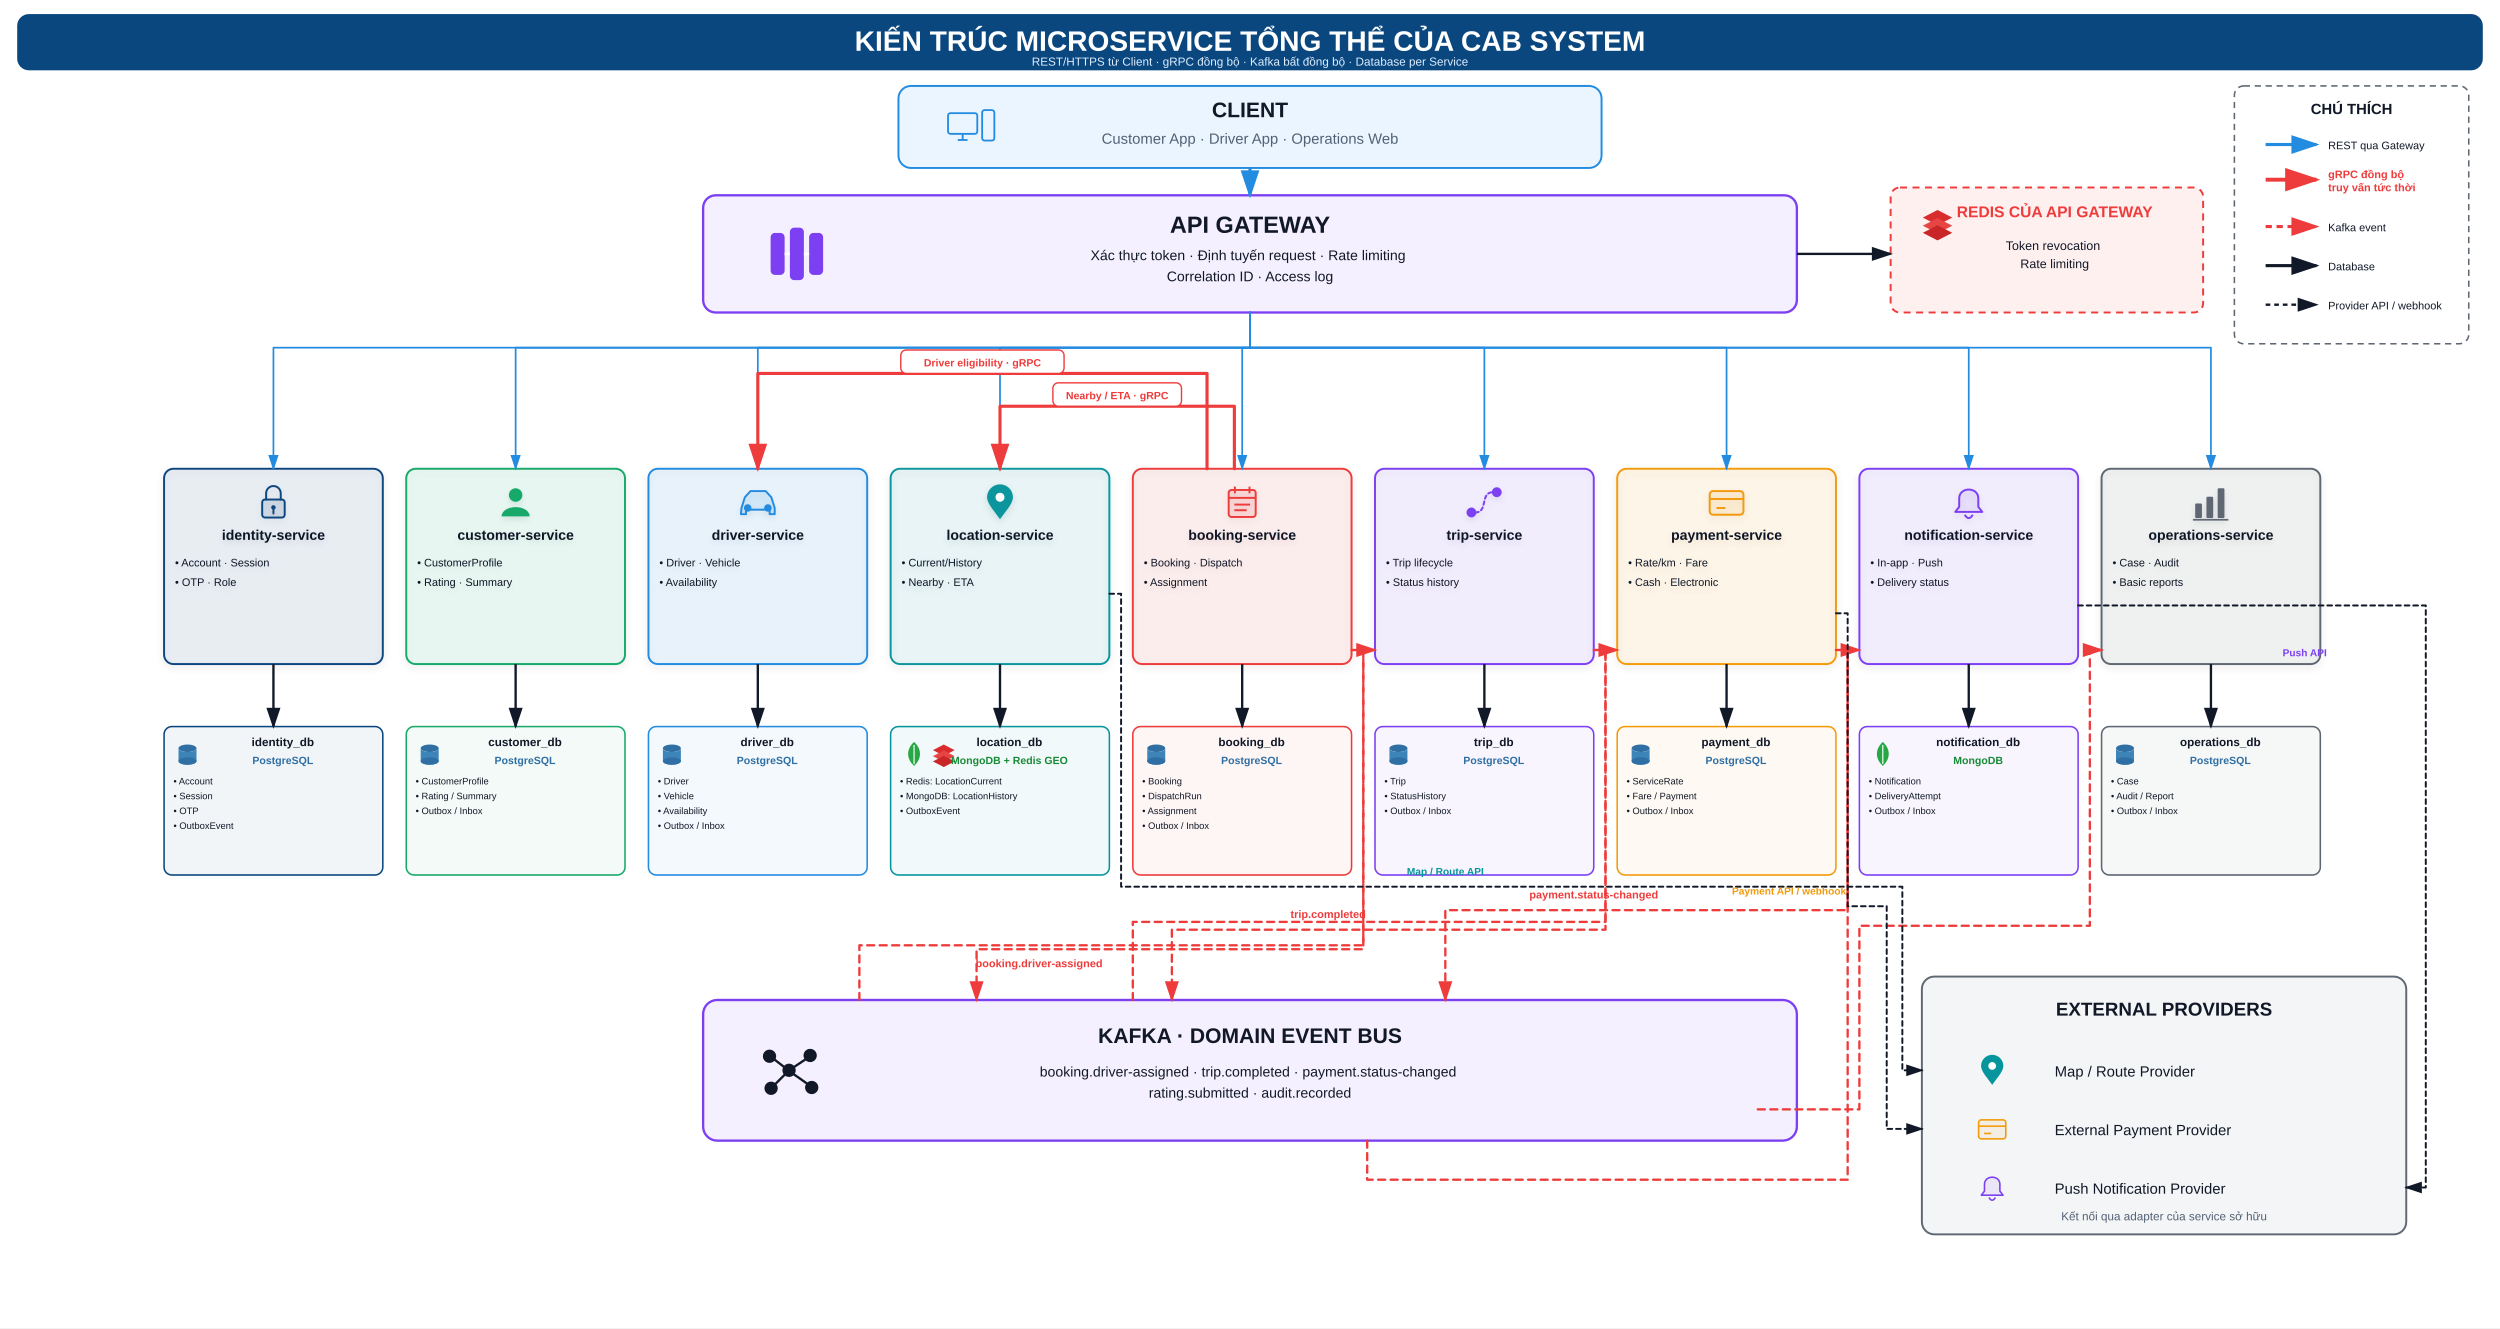
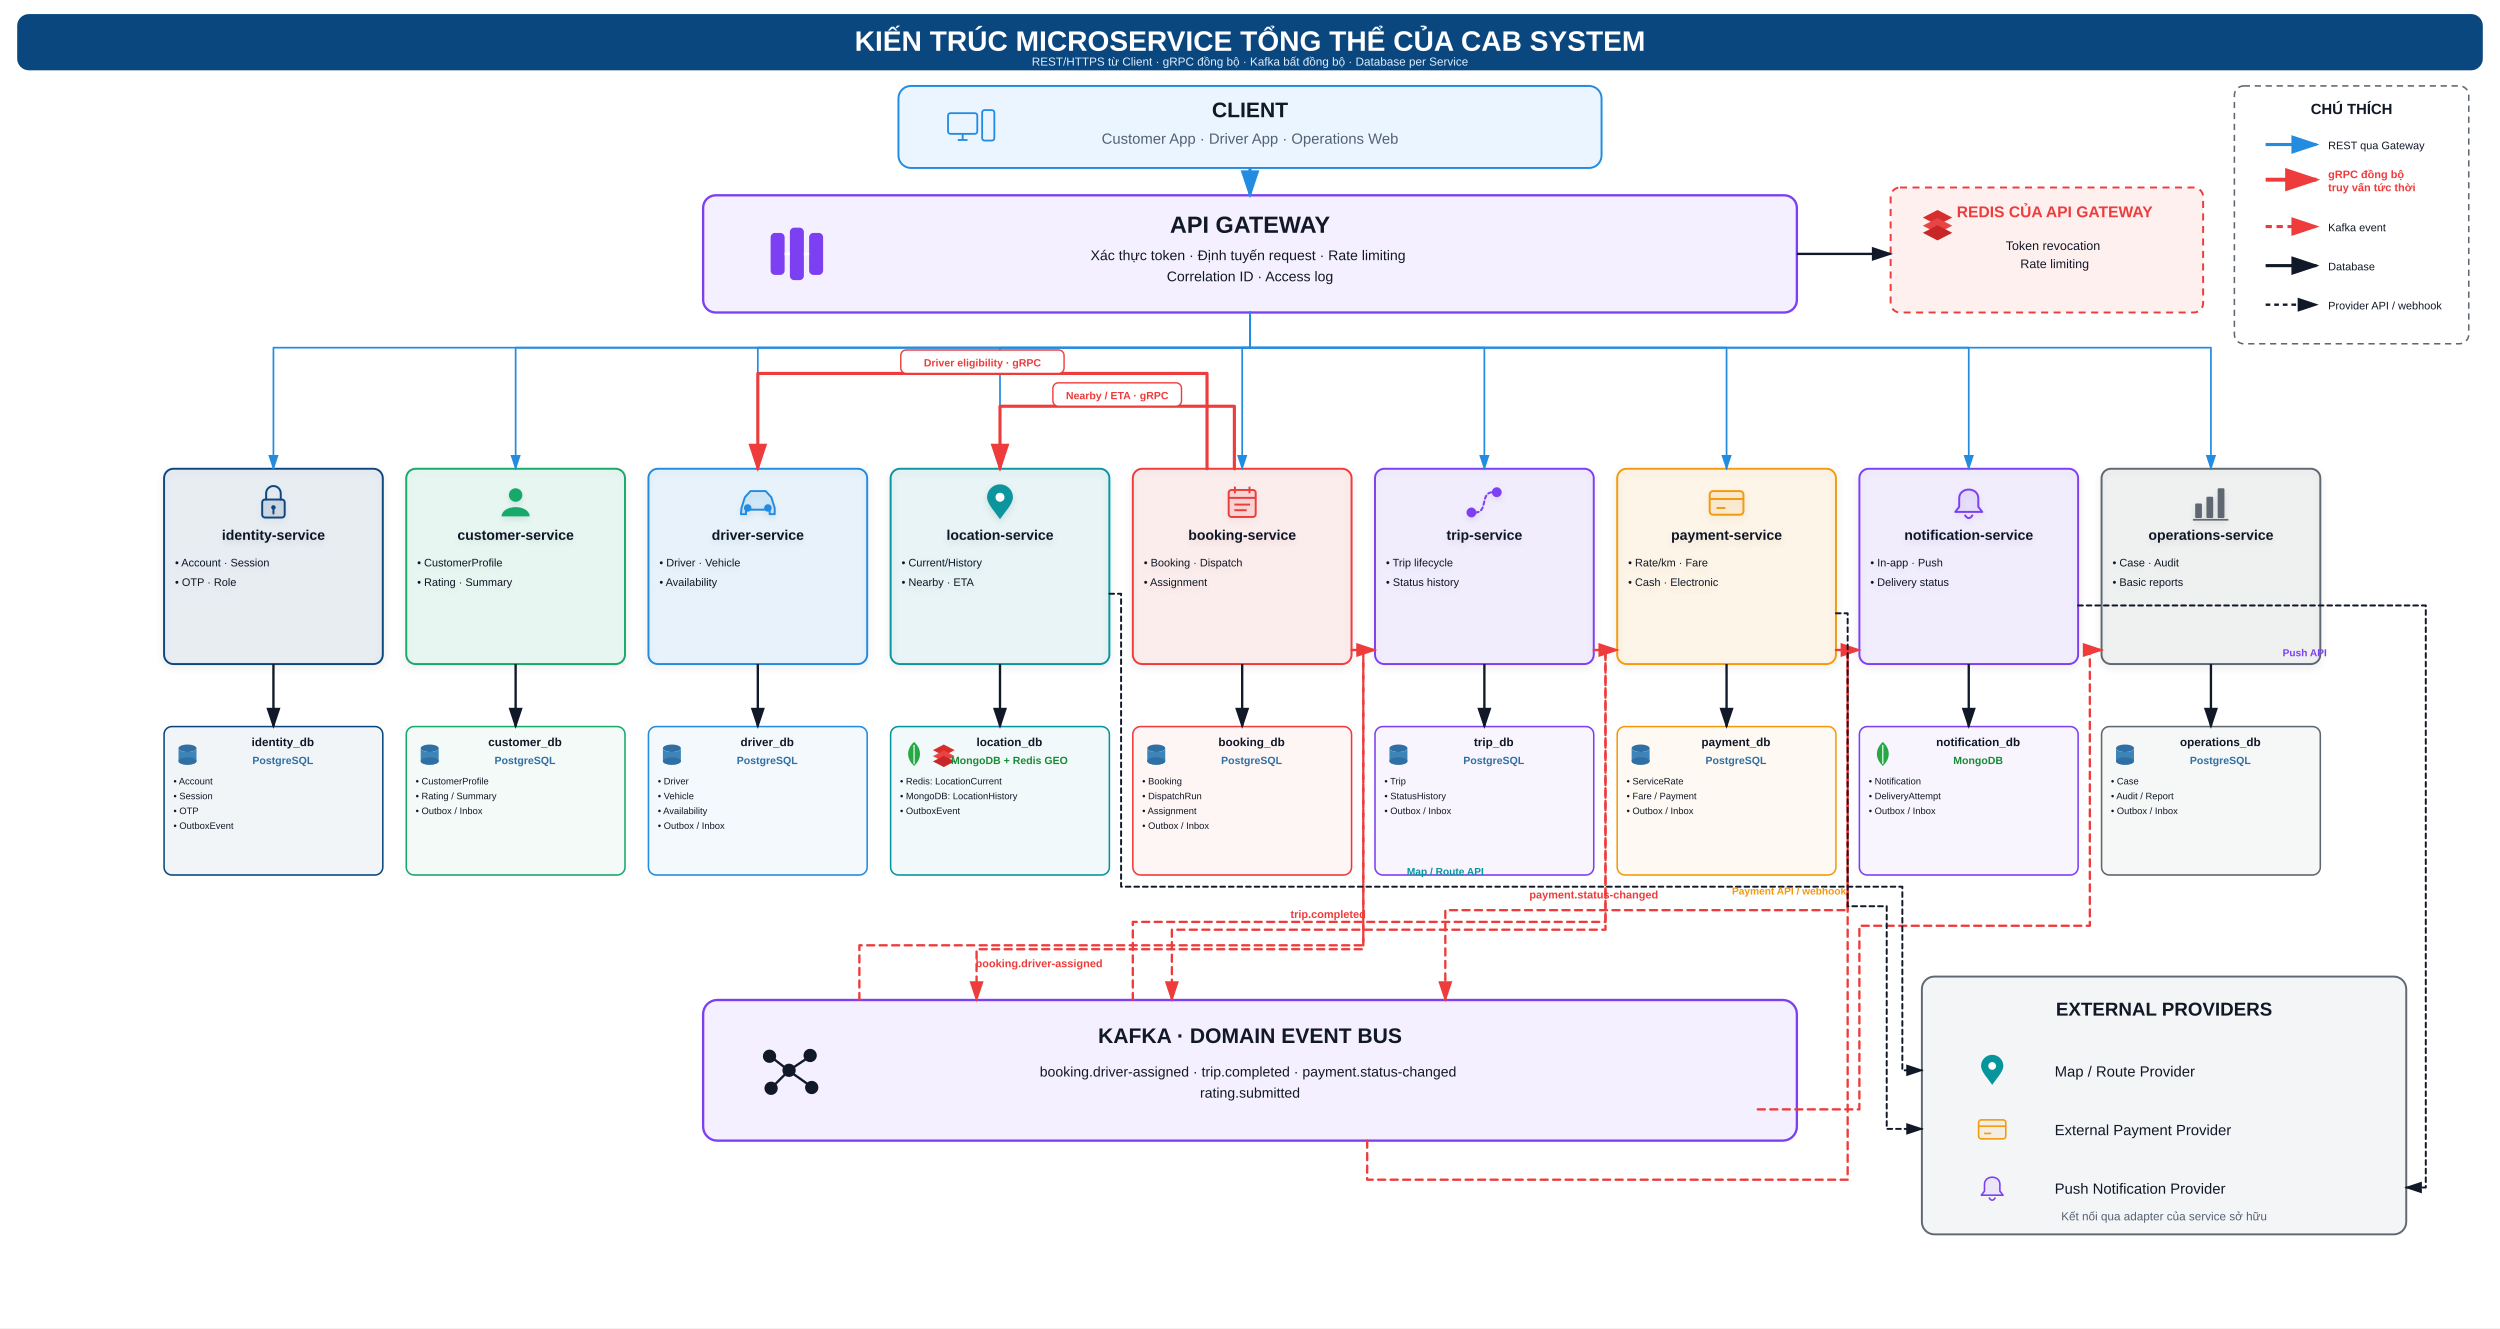
<svg xmlns="http://www.w3.org/2000/svg" width="3200" height="1700" viewBox="0 0 3200 1700">
  <defs>
    <filter id="shadow" x="-20%" y="-20%" width="140%" height="140%">
      <feDropShadow dx="0" dy="4" stdDeviation="5" flood-color="#0F172A" flood-opacity="0.14" />
    </filter>
    <marker id="arrowBlue" markerWidth="10" markerHeight="10" refX="8" refY="3" orient="auto">
      <path d="M0,0 L0,6 L9,3 z" fill="#238BE0" />
    </marker>
    <marker id="arrowRed" markerWidth="10" markerHeight="10" refX="8" refY="3" orient="auto">
      <path d="M0,0 L0,6 L9,3 z" fill="#EE3B3B" />
    </marker>
    <marker id="arrowBlack" markerWidth="10" markerHeight="10" refX="8" refY="3" orient="auto">
      <path d="M0,0 L0,6 L9,3 z" fill="#111827" />
    </marker>
  </defs>
  <rect width="100%" height="100%" fill="#fff" />
  <rect x="22" y="18" width="3156" height="72" rx="15" fill="#0B477F" stroke="#0B477F" stroke-width="0" />
  <text x="1600" y="65" font-family="Arial, Segoe UI, sans-serif" font-size="36" font-weight="700" text-anchor="middle" fill="#FFFFFF">KIẾN TRÚC MICROSERVICE TỔNG THỂ CỦA CAB SYSTEM</text>
  <text x="1600" y="84" font-family="Arial, Segoe UI, sans-serif" font-size="15" font-weight="400" text-anchor="middle" fill="#DCEEFF">REST/HTTPS từ Client · gRPC đồng bộ · Kafka bất đồng bộ · Database per Service</text>
  <rect x="1150" y="110" width="900" height="105" rx="16" fill="#EAF5FF" stroke="#238BE0" stroke-width="2.5" />
  <g transform="translate(1240,162) scale(0.78)" fill="none" stroke="#238BE0" stroke-width="3">
    <rect x="-34" y="-22" width="48" height="34" rx="4" />
    <path d="M-18,22 H-2 M-10,12 V22" />
    <rect x="22" y="-27" width="20" height="50" rx="4" />
  </g>
  <text x="1600" y="150" font-family="Arial, Segoe UI, sans-serif" font-size="27" font-weight="700" text-anchor="middle" fill="#111827">CLIENT</text>
  <text x="1600" y="184" font-family="Arial, Segoe UI, sans-serif" font-size="19" font-weight="400" text-anchor="middle" fill="#526174">Customer App   ·   Driver App   ·   Operations Web</text>
  <rect x="900" y="250" width="1400" height="150" rx="16" fill="#F5F0FF" stroke="#7C3FF2" stroke-width="3" />
  <g transform="translate(1020,325) scale(1.12)" fill="#7C3FF2">
    <rect x="-30" y="-24" width="16" height="48" rx="5" />
    <rect x="-8" y="-30" width="16" height="60" rx="5" />
    <rect x="14" y="-24" width="16" height="48" rx="5" />
    <path d="M-14,0 H-8 M8,0 H14" stroke="#fff" stroke-width="3" />
  </g>
  <text x="1600" y="298" font-family="Arial, Segoe UI, sans-serif" font-size="30" font-weight="700" text-anchor="middle" fill="#111827">API GATEWAY</text>
  <text x="1600" y="333" font-family="Arial, Segoe UI, sans-serif" font-size="18" font-weight="400" text-anchor="middle" fill="#111827">
    <tspan x="1600" dy="0">Xác thực token · Định tuyến request · Rate limiting</tspan>
    <tspan x="1600" dy="27">Correlation ID · Access log</tspan>
  </text>
  <line x1="1600" y1="215" x2="1600" y2="250" stroke="#238BE0" stroke-width="4" marker-end="url(#arrowBlue)" />
  <rect x="2420" y="240" width="400" height="160" rx="12" fill="#FFF0F0" stroke="#EE3B3B" stroke-width="2.5" stroke-dasharray="9 7" />
  <g transform="translate(2480,285) scale(0.65)">
    <path d="M0,-25 L29,-10 L0,5 L-29,-10Z" fill="#D92C2C" />
    <path d="M0,-9 L29,6 L0,21 L-29,6Z" fill="#E74444" />
    <path d="M0,5 L29,20 L0,35 L-29,20Z" fill="#C92727" />
  </g>
  <text x="2630" y="278" font-family="Arial, Segoe UI, sans-serif" font-size="20" font-weight="700" text-anchor="middle" fill="#EE3B3B">REDIS CỦA API GATEWAY</text>
  <text x="2630" y="320" font-family="Arial, Segoe UI, sans-serif" font-size="16" font-weight="400" text-anchor="middle" fill="#111827">
    <tspan x="2630" dy="0">Token revocation</tspan>
    <tspan x="2630" dy="23.2">Rate limiting</tspan>
  </text>
  <line x1="2300" y1="325" x2="2420" y2="325" stroke="#111827" stroke-width="3" marker-end="url(#arrowBlack)" />
  <rect x="2860" y="110" width="300" height="330" rx="12" fill="#FFFFFF" stroke="#5E6772" stroke-width="2" stroke-dasharray="8 6" />
  <text x="3010" y="146" font-family="Arial, Segoe UI, sans-serif" font-size="19" font-weight="700" text-anchor="middle" fill="#111827">CHÚ THÍCH</text>
  <line x1="2900" y1="185" x2="2965" y2="185" stroke="#238BE0" stroke-width="4" marker-end="url(#arrowBlue)" />
  <text x="2980" y="191" font-family="Arial, Segoe UI, sans-serif" font-size="14" font-weight="400" text-anchor="start" fill="#111827">REST qua Gateway</text>
  <line x1="2900" y1="230" x2="2965" y2="230" stroke="#EE3B3B" stroke-width="5" marker-end="url(#arrowRed)" />
  <text x="2980" y="228" font-family="Arial, Segoe UI, sans-serif" font-size="14" font-weight="700" text-anchor="start" fill="#EE3B3B">
    <tspan x="2980" dy="0">gRPC đồng bộ</tspan>
    <tspan x="2980" dy="16.8">truy vấn tức thời</tspan>
  </text>
  <line x1="2900" y1="290" x2="2965" y2="290" stroke="#EE3B3B" stroke-width="4" stroke-dasharray="8 6" marker-end="url(#arrowRed)" />
  <text x="2980" y="296" font-family="Arial, Segoe UI, sans-serif" font-size="14" font-weight="400" text-anchor="start" fill="#111827">Kafka event</text>
  <line x1="2900" y1="340" x2="2965" y2="340" stroke="#111827" stroke-width="4" marker-end="url(#arrowBlack)" />
  <text x="2980" y="346" font-family="Arial, Segoe UI, sans-serif" font-size="14" font-weight="400" text-anchor="start" fill="#111827">Database</text>
  <line x1="2900" y1="390" x2="2965" y2="390" stroke="#111827" stroke-width="3" stroke-dasharray="6 5" marker-end="url(#arrowBlack)" />
  <text x="2980" y="396" font-family="Arial, Segoe UI, sans-serif" font-size="14" font-weight="400" text-anchor="start" fill="#111827">Provider API / webhook</text>
  <g filter="url(#shadow)">
    <rect x="210" y="600" width="280" height="250" rx="12" fill="#0B477F14" stroke="#0B477F" stroke-width="2.5" />
    <g transform="translate(350,643) scale(0.72)" fill="none" stroke="#0B477F" stroke-width="3.5" stroke-linecap="round">
      <rect x="-20" y="-5" width="40" height="32" rx="5" fill="#0B477F18" />
      <path d="M-13,-5 V-16 A13,13 0 0 1 13,-16 V-5" />
      <circle cx="0" cy="9" r="4" fill="#0B477F" stroke="none" />
      <path d="M0,13 V20" />
    </g>
    <text x="350" y="691" font-family="Arial, Segoe UI, sans-serif" font-size="18" font-weight="700" text-anchor="middle" fill="#111827">identity-service</text>
    <text x="224" y="725" font-family="Arial, Segoe UI, sans-serif" font-size="14" font-weight="400" text-anchor="start" fill="#111827">• Account · Session</text>
    <text x="224" y="750" font-family="Arial, Segoe UI, sans-serif" font-size="14" font-weight="400" text-anchor="start" fill="#111827">• OTP · Role</text>
  </g>
  <rect x="210" y="930" width="280" height="190" rx="10" fill="#0B477F0D" stroke="#0B477F" stroke-width="2" />
  <g transform="translate(240,965) scale(0.48)">
    <ellipse cx="0" cy="-15" rx="24" ry="10" fill="#2F6FA3" />
    <path d="M-24,-15 V19 C-24,32 24,32 24,19 V-15 C24,-2 -24,-2 -24,-15Z" fill="#3D85B8" />
    <ellipse cx="0" cy="19" rx="24" ry="10" fill="#2F6FA3" />
  </g>
  <text x="362" y="955" font-family="Arial, Segoe UI, sans-serif" font-size="15" font-weight="700" text-anchor="middle" fill="#111827">identity_db</text>
  <text x="362" y="978" font-family="Arial, Segoe UI, sans-serif" font-size="13.5" font-weight="700" text-anchor="middle" fill="#2F6FA3">PostgreSQL</text>
  <text x="222" y="1004" font-family="Arial, Segoe UI, sans-serif" font-size="12" font-weight="400" text-anchor="start" fill="#111827">• Account</text>
  <text x="222" y="1023" font-family="Arial, Segoe UI, sans-serif" font-size="12" font-weight="400" text-anchor="start" fill="#111827">• Session</text>
  <text x="222" y="1042" font-family="Arial, Segoe UI, sans-serif" font-size="12" font-weight="400" text-anchor="start" fill="#111827">• OTP</text>
  <text x="222" y="1061" font-family="Arial, Segoe UI, sans-serif" font-size="12" font-weight="400" text-anchor="start" fill="#111827">• OutboxEvent</text>
  <line x1="350" y1="850" x2="350" y2="930" stroke="#111827" stroke-width="3" marker-end="url(#arrowBlack)" />
  <path d="M1600,400 V445 H350 V600" fill="none" stroke="#238BE0" stroke-width="2.2" stroke-linejoin="round" stroke-linecap="round" marker-end="url(#arrowBlue)" />
  <g filter="url(#shadow)">
    <rect x="520" y="600" width="280" height="250" rx="12" fill="#18A96B14" stroke="#18A96B" stroke-width="2.5" />
    <g transform="translate(660,643) scale(0.72)" fill="#18A96B">
      <circle cx="0" cy="-13" r="12" />
      <path d="M-25,25 C-24,3 24,3 25,25 Z" />
    </g>
    <text x="660" y="691" font-family="Arial, Segoe UI, sans-serif" font-size="18" font-weight="700" text-anchor="middle" fill="#111827">customer-service</text>
    <text x="534" y="725" font-family="Arial, Segoe UI, sans-serif" font-size="14" font-weight="400" text-anchor="start" fill="#111827">• CustomerProfile</text>
    <text x="534" y="750" font-family="Arial, Segoe UI, sans-serif" font-size="14" font-weight="400" text-anchor="start" fill="#111827">• Rating · Summary</text>
  </g>
  <rect x="520" y="930" width="280" height="190" rx="10" fill="#18A96B0D" stroke="#18A96B" stroke-width="2" />
  <g transform="translate(550,965) scale(0.48)">
    <ellipse cx="0" cy="-15" rx="24" ry="10" fill="#2F6FA3" />
    <path d="M-24,-15 V19 C-24,32 24,32 24,19 V-15 C24,-2 -24,-2 -24,-15Z" fill="#3D85B8" />
    <ellipse cx="0" cy="19" rx="24" ry="10" fill="#2F6FA3" />
  </g>
  <text x="672" y="955" font-family="Arial, Segoe UI, sans-serif" font-size="15" font-weight="700" text-anchor="middle" fill="#111827">customer_db</text>
  <text x="672" y="978" font-family="Arial, Segoe UI, sans-serif" font-size="13.5" font-weight="700" text-anchor="middle" fill="#2F6FA3">PostgreSQL</text>
  <text x="532" y="1004" font-family="Arial, Segoe UI, sans-serif" font-size="12" font-weight="400" text-anchor="start" fill="#111827">• CustomerProfile</text>
  <text x="532" y="1023" font-family="Arial, Segoe UI, sans-serif" font-size="12" font-weight="400" text-anchor="start" fill="#111827">• Rating / Summary</text>
  <text x="532" y="1042" font-family="Arial, Segoe UI, sans-serif" font-size="12" font-weight="400" text-anchor="start" fill="#111827">• Outbox / Inbox</text>
  <line x1="660" y1="850" x2="660" y2="930" stroke="#111827" stroke-width="3" marker-end="url(#arrowBlack)" />
  <path d="M1600,400 V445 H660 V600" fill="none" stroke="#238BE0" stroke-width="2.2" stroke-linejoin="round" stroke-linecap="round" marker-end="url(#arrowBlue)" />
  <g filter="url(#shadow)">
    <rect x="830" y="600" width="280" height="250" rx="12" fill="#238BE014" stroke="#238BE0" stroke-width="2.5" />
    <g transform="translate(970,643) scale(0.72)" fill="none" stroke="#238BE0" stroke-width="3.5" stroke-linejoin="round">
      <path d="M-29,10 L-23,-9 L-13,-20 H14 L24,-9 L30,10 V21 H21 V13 H-21 V21 H-30 Z" fill="#238BE018" />
      <circle cx="-18" cy="10" r="5" fill="#238BE0" />
      <circle cx="18" cy="10" r="5" fill="#238BE0" />
    </g>
    <text x="970" y="691" font-family="Arial, Segoe UI, sans-serif" font-size="18" font-weight="700" text-anchor="middle" fill="#111827">driver-service</text>
    <text x="844" y="725" font-family="Arial, Segoe UI, sans-serif" font-size="14" font-weight="400" text-anchor="start" fill="#111827">• Driver · Vehicle</text>
    <text x="844" y="750" font-family="Arial, Segoe UI, sans-serif" font-size="14" font-weight="400" text-anchor="start" fill="#111827">• Availability</text>
  </g>
  <rect x="830" y="930" width="280" height="190" rx="10" fill="#238BE00D" stroke="#238BE0" stroke-width="2" />
  <g transform="translate(860,965) scale(0.48)">
    <ellipse cx="0" cy="-15" rx="24" ry="10" fill="#2F6FA3" />
    <path d="M-24,-15 V19 C-24,32 24,32 24,19 V-15 C24,-2 -24,-2 -24,-15Z" fill="#3D85B8" />
    <ellipse cx="0" cy="19" rx="24" ry="10" fill="#2F6FA3" />
  </g>
  <text x="982" y="955" font-family="Arial, Segoe UI, sans-serif" font-size="15" font-weight="700" text-anchor="middle" fill="#111827">driver_db</text>
  <text x="982" y="978" font-family="Arial, Segoe UI, sans-serif" font-size="13.5" font-weight="700" text-anchor="middle" fill="#2F6FA3">PostgreSQL</text>
  <text x="842" y="1004" font-family="Arial, Segoe UI, sans-serif" font-size="12" font-weight="400" text-anchor="start" fill="#111827">• Driver</text>
  <text x="842" y="1023" font-family="Arial, Segoe UI, sans-serif" font-size="12" font-weight="400" text-anchor="start" fill="#111827">• Vehicle</text>
  <text x="842" y="1042" font-family="Arial, Segoe UI, sans-serif" font-size="12" font-weight="400" text-anchor="start" fill="#111827">• Availability</text>
  <text x="842" y="1061" font-family="Arial, Segoe UI, sans-serif" font-size="12" font-weight="400" text-anchor="start" fill="#111827">• Outbox / Inbox</text>
  <line x1="970" y1="850" x2="970" y2="930" stroke="#111827" stroke-width="3" marker-end="url(#arrowBlack)" />
  <path d="M1600,400 V445 H970 V600" fill="none" stroke="#238BE0" stroke-width="2.2" stroke-linejoin="round" stroke-linecap="round" marker-end="url(#arrowBlue)" />
  <g filter="url(#shadow)">
    <rect x="1140" y="600" width="280" height="250" rx="12" fill="#07959D14" stroke="#07959D" stroke-width="2.5" />
    <g transform="translate(1280,643) scale(0.72)">
      <path d="M0,30 C-8,18 -23,3 -23,-9 A23,23 0 1 1 23,-9 C23,3 8,18 0,30Z" fill="#07959D" />
      <circle cx="0" cy="-9" r="8" fill="#fff" />
    </g>
    <text x="1280" y="691" font-family="Arial, Segoe UI, sans-serif" font-size="18" font-weight="700" text-anchor="middle" fill="#111827">location-service</text>
    <text x="1154" y="725" font-family="Arial, Segoe UI, sans-serif" font-size="14" font-weight="400" text-anchor="start" fill="#111827">• Current/History</text>
    <text x="1154" y="750" font-family="Arial, Segoe UI, sans-serif" font-size="14" font-weight="400" text-anchor="start" fill="#111827">• Nearby · ETA</text>
  </g>
  <rect x="1140" y="930" width="280" height="190" rx="10" fill="#07959D0D" stroke="#07959D" stroke-width="2" />
  <g transform="translate(1170,965) scale(0.48)">
    <path d="M0,-32 C24,-10 18,16 0,32 C-18,16 -24,-10 0,-32Z" fill="#27A844" />
    <path d="M0,-24 V27" stroke="#fff" stroke-width="3" />
  </g>
  <g transform="translate(1208,965) scale(0.48)">
    <path d="M0,-25 L29,-10 L0,5 L-29,-10Z" fill="#D92C2C" />
    <path d="M0,-9 L29,6 L0,21 L-29,6Z" fill="#E74444" />
    <path d="M0,5 L29,20 L0,35 L-29,20Z" fill="#C92727" />
  </g>
  <text x="1292" y="955" font-family="Arial, Segoe UI, sans-serif" font-size="15" font-weight="700" text-anchor="middle" fill="#111827">location_db</text>
  <text x="1292" y="978" font-family="Arial, Segoe UI, sans-serif" font-size="13.5" font-weight="700" text-anchor="middle" fill="#178B35">MongoDB + Redis GEO</text>
  <text x="1152" y="1004" font-family="Arial, Segoe UI, sans-serif" font-size="12" font-weight="400" text-anchor="start" fill="#111827">• Redis: LocationCurrent</text>
  <text x="1152" y="1023" font-family="Arial, Segoe UI, sans-serif" font-size="12" font-weight="400" text-anchor="start" fill="#111827">• MongoDB: LocationHistory</text>
  <text x="1152" y="1042" font-family="Arial, Segoe UI, sans-serif" font-size="12" font-weight="400" text-anchor="start" fill="#111827">• OutboxEvent</text>
  <line x1="1280" y1="850" x2="1280" y2="930" stroke="#111827" stroke-width="3" marker-end="url(#arrowBlack)" />
  <path d="M1600,400 V445 H1280 V600" fill="none" stroke="#238BE0" stroke-width="2.2" stroke-linejoin="round" stroke-linecap="round" marker-end="url(#arrowBlue)" />
  <g filter="url(#shadow)">
    <rect x="1450" y="600" width="280" height="250" rx="12" fill="#EE3B3B14" stroke="#EE3B3B" stroke-width="2.5" />
    <g transform="translate(1590,643) scale(0.72)" fill="none" stroke="#EE3B3B" stroke-width="3.5">
      <rect x="-24" y="-22" width="48" height="48" rx="5" fill="#EE3B3B15" />
      <path d="M-24,-8 H24 M-13,-28 V-16 M13,-28 V-16 M-14,4 H14 M-14,14 H8" />
    </g>
    <text x="1590" y="691" font-family="Arial, Segoe UI, sans-serif" font-size="18" font-weight="700" text-anchor="middle" fill="#111827">booking-service</text>
    <text x="1464" y="725" font-family="Arial, Segoe UI, sans-serif" font-size="14" font-weight="400" text-anchor="start" fill="#111827">• Booking · Dispatch</text>
    <text x="1464" y="750" font-family="Arial, Segoe UI, sans-serif" font-size="14" font-weight="400" text-anchor="start" fill="#111827">• Assignment</text>
  </g>
  <rect x="1450" y="930" width="280" height="190" rx="10" fill="#EE3B3B0D" stroke="#EE3B3B" stroke-width="2" />
  <g transform="translate(1480,965) scale(0.48)">
    <ellipse cx="0" cy="-15" rx="24" ry="10" fill="#2F6FA3" />
    <path d="M-24,-15 V19 C-24,32 24,32 24,19 V-15 C24,-2 -24,-2 -24,-15Z" fill="#3D85B8" />
    <ellipse cx="0" cy="19" rx="24" ry="10" fill="#2F6FA3" />
  </g>
  <text x="1602" y="955" font-family="Arial, Segoe UI, sans-serif" font-size="15" font-weight="700" text-anchor="middle" fill="#111827">booking_db</text>
  <text x="1602" y="978" font-family="Arial, Segoe UI, sans-serif" font-size="13.5" font-weight="700" text-anchor="middle" fill="#2F6FA3">PostgreSQL</text>
  <text x="1462" y="1004" font-family="Arial, Segoe UI, sans-serif" font-size="12" font-weight="400" text-anchor="start" fill="#111827">• Booking</text>
  <text x="1462" y="1023" font-family="Arial, Segoe UI, sans-serif" font-size="12" font-weight="400" text-anchor="start" fill="#111827">• DispatchRun</text>
  <text x="1462" y="1042" font-family="Arial, Segoe UI, sans-serif" font-size="12" font-weight="400" text-anchor="start" fill="#111827">• Assignment</text>
  <text x="1462" y="1061" font-family="Arial, Segoe UI, sans-serif" font-size="12" font-weight="400" text-anchor="start" fill="#111827">• Outbox / Inbox</text>
  <line x1="1590" y1="850" x2="1590" y2="930" stroke="#111827" stroke-width="3" marker-end="url(#arrowBlack)" />
  <path d="M1600,400 V445 H1590 V600" fill="none" stroke="#238BE0" stroke-width="2.2" stroke-linejoin="round" stroke-linecap="round" marker-end="url(#arrowBlue)" />
  <g filter="url(#shadow)">
    <rect x="1760" y="600" width="280" height="250" rx="12" fill="#7C3FF214" stroke="#7C3FF2" stroke-width="2.5" />
    <g transform="translate(1900,643) scale(0.72)" fill="none" stroke="#7C3FF2" stroke-width="3.5" stroke-linecap="round">
      <circle cx="-23" cy="18" r="7" fill="#7C3FF2" />
      <circle cx="22" cy="-18" r="7" fill="#7C3FF2" />
      <path d="M-16,18 C7,18 -8,-18 15,-18" stroke-dasharray="6 5" />
    </g>
    <text x="1900" y="691" font-family="Arial, Segoe UI, sans-serif" font-size="18" font-weight="700" text-anchor="middle" fill="#111827">trip-service</text>
    <text x="1774" y="725" font-family="Arial, Segoe UI, sans-serif" font-size="14" font-weight="400" text-anchor="start" fill="#111827">• Trip lifecycle</text>
    <text x="1774" y="750" font-family="Arial, Segoe UI, sans-serif" font-size="14" font-weight="400" text-anchor="start" fill="#111827">• Status history</text>
  </g>
  <rect x="1760" y="930" width="280" height="190" rx="10" fill="#7C3FF20D" stroke="#7C3FF2" stroke-width="2" />
  <g transform="translate(1790,965) scale(0.48)">
    <ellipse cx="0" cy="-15" rx="24" ry="10" fill="#2F6FA3" />
    <path d="M-24,-15 V19 C-24,32 24,32 24,19 V-15 C24,-2 -24,-2 -24,-15Z" fill="#3D85B8" />
    <ellipse cx="0" cy="19" rx="24" ry="10" fill="#2F6FA3" />
  </g>
  <text x="1912" y="955" font-family="Arial, Segoe UI, sans-serif" font-size="15" font-weight="700" text-anchor="middle" fill="#111827">trip_db</text>
  <text x="1912" y="978" font-family="Arial, Segoe UI, sans-serif" font-size="13.5" font-weight="700" text-anchor="middle" fill="#2F6FA3">PostgreSQL</text>
  <text x="1772" y="1004" font-family="Arial, Segoe UI, sans-serif" font-size="12" font-weight="400" text-anchor="start" fill="#111827">• Trip</text>
  <text x="1772" y="1023" font-family="Arial, Segoe UI, sans-serif" font-size="12" font-weight="400" text-anchor="start" fill="#111827">• StatusHistory</text>
  <text x="1772" y="1042" font-family="Arial, Segoe UI, sans-serif" font-size="12" font-weight="400" text-anchor="start" fill="#111827">• Outbox / Inbox</text>
  <line x1="1900" y1="850" x2="1900" y2="930" stroke="#111827" stroke-width="3" marker-end="url(#arrowBlack)" />
  <path d="M1600,400 V445 H1900 V600" fill="none" stroke="#238BE0" stroke-width="2.2" stroke-linejoin="round" stroke-linecap="round" marker-end="url(#arrowBlue)" />
  <g filter="url(#shadow)">
    <rect x="2070" y="600" width="280" height="250" rx="12" fill="#F39A0B14" stroke="#F39A0B" stroke-width="2.5" />
    <g transform="translate(2210,643) scale(0.72)" fill="none" stroke="#F39A0B" stroke-width="3.5">
      <rect x="-30" y="-20" width="60" height="42" rx="6" fill="#F39A0B15" />
      <path d="M-30,-6 H30 M-18,10 H-2" />
    </g>
    <text x="2210" y="691" font-family="Arial, Segoe UI, sans-serif" font-size="18" font-weight="700" text-anchor="middle" fill="#111827">payment-service</text>
    <text x="2084" y="725" font-family="Arial, Segoe UI, sans-serif" font-size="14" font-weight="400" text-anchor="start" fill="#111827">• Rate/km · Fare</text>
    <text x="2084" y="750" font-family="Arial, Segoe UI, sans-serif" font-size="14" font-weight="400" text-anchor="start" fill="#111827">• Cash · Electronic</text>
  </g>
  <rect x="2070" y="930" width="280" height="190" rx="10" fill="#F39A0B0D" stroke="#F39A0B" stroke-width="2" />
  <g transform="translate(2100,965) scale(0.48)">
    <ellipse cx="0" cy="-15" rx="24" ry="10" fill="#2F6FA3" />
    <path d="M-24,-15 V19 C-24,32 24,32 24,19 V-15 C24,-2 -24,-2 -24,-15Z" fill="#3D85B8" />
    <ellipse cx="0" cy="19" rx="24" ry="10" fill="#2F6FA3" />
  </g>
  <text x="2222" y="955" font-family="Arial, Segoe UI, sans-serif" font-size="15" font-weight="700" text-anchor="middle" fill="#111827">payment_db</text>
  <text x="2222" y="978" font-family="Arial, Segoe UI, sans-serif" font-size="13.5" font-weight="700" text-anchor="middle" fill="#2F6FA3">PostgreSQL</text>
  <text x="2082" y="1004" font-family="Arial, Segoe UI, sans-serif" font-size="12" font-weight="400" text-anchor="start" fill="#111827">• ServiceRate</text>
  <text x="2082" y="1023" font-family="Arial, Segoe UI, sans-serif" font-size="12" font-weight="400" text-anchor="start" fill="#111827">• Fare / Payment</text>
  <text x="2082" y="1042" font-family="Arial, Segoe UI, sans-serif" font-size="12" font-weight="400" text-anchor="start" fill="#111827">• Outbox / Inbox</text>
  <line x1="2210" y1="850" x2="2210" y2="930" stroke="#111827" stroke-width="3" marker-end="url(#arrowBlack)" />
  <path d="M1600,400 V445 H2210 V600" fill="none" stroke="#238BE0" stroke-width="2.2" stroke-linejoin="round" stroke-linecap="round" marker-end="url(#arrowBlue)" />
  <g filter="url(#shadow)">
    <rect x="2380" y="600" width="280" height="250" rx="12" fill="#7C3FF214" stroke="#7C3FF2" stroke-width="2.5" />
    <g transform="translate(2520,643) scale(0.72)" fill="none" stroke="#7C3FF2" stroke-width="3.5" stroke-linejoin="round">
      <path d="M-24,17 H24 L17,8 V-7 C17,-28 -17,-28 -17,-7 V8 Z" fill="#7C3FF215" />
      <path d="M-7,22 C-3,30 3,30 7,22" />
    </g>
    <text x="2520" y="691" font-family="Arial, Segoe UI, sans-serif" font-size="18" font-weight="700" text-anchor="middle" fill="#111827">notification-service</text>
    <text x="2394" y="725" font-family="Arial, Segoe UI, sans-serif" font-size="14" font-weight="400" text-anchor="start" fill="#111827">• In-app · Push</text>
    <text x="2394" y="750" font-family="Arial, Segoe UI, sans-serif" font-size="14" font-weight="400" text-anchor="start" fill="#111827">• Delivery status</text>
  </g>
  <rect x="2380" y="930" width="280" height="190" rx="10" fill="#7C3FF20D" stroke="#7C3FF2" stroke-width="2" />
  <g transform="translate(2410,965) scale(0.48)">
    <path d="M0,-32 C24,-10 18,16 0,32 C-18,16 -24,-10 0,-32Z" fill="#27A844" />
    <path d="M0,-24 V27" stroke="#fff" stroke-width="3" />
  </g>
  <text x="2532" y="955" font-family="Arial, Segoe UI, sans-serif" font-size="15" font-weight="700" text-anchor="middle" fill="#111827">notification_db</text>
  <text x="2532" y="978" font-family="Arial, Segoe UI, sans-serif" font-size="13.5" font-weight="700" text-anchor="middle" fill="#178B35">MongoDB</text>
  <text x="2392" y="1004" font-family="Arial, Segoe UI, sans-serif" font-size="12" font-weight="400" text-anchor="start" fill="#111827">• Notification</text>
  <text x="2392" y="1023" font-family="Arial, Segoe UI, sans-serif" font-size="12" font-weight="400" text-anchor="start" fill="#111827">• DeliveryAttempt</text>
  <text x="2392" y="1042" font-family="Arial, Segoe UI, sans-serif" font-size="12" font-weight="400" text-anchor="start" fill="#111827">• Outbox / Inbox</text>
  <line x1="2520" y1="850" x2="2520" y2="930" stroke="#111827" stroke-width="3" marker-end="url(#arrowBlack)" />
  <path d="M1600,400 V445 H2520 V600" fill="none" stroke="#238BE0" stroke-width="2.2" stroke-linejoin="round" stroke-linecap="round" marker-end="url(#arrowBlue)" />
  <g filter="url(#shadow)">
    <rect x="2690" y="600" width="280" height="250" rx="12" fill="#5E677214" stroke="#5E6772" stroke-width="2.5" />
    <g transform="translate(2830,643) scale(0.72)" fill="#5E6772">
      <rect x="-28" y="2" width="12" height="26" rx="2" />
      <rect x="-8" y="-10" width="12" height="38" rx="2" />
      <rect x="12" y="-25" width="12" height="53" rx="2" />
      <path d="M-32,31 H31" stroke="#5E6772" stroke-width="3" />
    </g>
    <text x="2830" y="691" font-family="Arial, Segoe UI, sans-serif" font-size="18" font-weight="700" text-anchor="middle" fill="#111827">operations-service</text>
    <text x="2704" y="725" font-family="Arial, Segoe UI, sans-serif" font-size="14" font-weight="400" text-anchor="start" fill="#111827">• Case · Audit</text>
    <text x="2704" y="750" font-family="Arial, Segoe UI, sans-serif" font-size="14" font-weight="400" text-anchor="start" fill="#111827">• Basic reports</text>
  </g>
  <rect x="2690" y="930" width="280" height="190" rx="10" fill="#5E67720D" stroke="#5E6772" stroke-width="2" />
  <g transform="translate(2720,965) scale(0.48)">
    <ellipse cx="0" cy="-15" rx="24" ry="10" fill="#2F6FA3" />
    <path d="M-24,-15 V19 C-24,32 24,32 24,19 V-15 C24,-2 -24,-2 -24,-15Z" fill="#3D85B8" />
    <ellipse cx="0" cy="19" rx="24" ry="10" fill="#2F6FA3" />
  </g>
  <text x="2842" y="955" font-family="Arial, Segoe UI, sans-serif" font-size="15" font-weight="700" text-anchor="middle" fill="#111827">operations_db</text>
  <text x="2842" y="978" font-family="Arial, Segoe UI, sans-serif" font-size="13.5" font-weight="700" text-anchor="middle" fill="#2F6FA3">PostgreSQL</text>
  <text x="2702" y="1004" font-family="Arial, Segoe UI, sans-serif" font-size="12" font-weight="400" text-anchor="start" fill="#111827">• Case</text>
  <text x="2702" y="1023" font-family="Arial, Segoe UI, sans-serif" font-size="12" font-weight="400" text-anchor="start" fill="#111827">• Audit / Report</text>
  <text x="2702" y="1042" font-family="Arial, Segoe UI, sans-serif" font-size="12" font-weight="400" text-anchor="start" fill="#111827">• Outbox / Inbox</text>
  <line x1="2830" y1="850" x2="2830" y2="930" stroke="#111827" stroke-width="3" marker-end="url(#arrowBlack)" />
  <path d="M1600,400 V445 H2830 V600" fill="none" stroke="#238BE0" stroke-width="2.2" stroke-linejoin="round" stroke-linecap="round" marker-end="url(#arrowBlue)" />
  <path d="M1545,600 V478 H970 V600" fill="none" stroke="#EE3B3B" stroke-width="4" stroke-linejoin="round" stroke-linecap="round" marker-end="url(#arrowRed)" />
  <rect x="1153" y="448" width="209" height="30" rx="7" fill="#FFFFFF" stroke="#EE3B3B" stroke-width="1.8" />
  <text x="1257.5" y="469" font-family="Arial, Segoe UI, sans-serif" font-size="13.5" font-weight="700" text-anchor="middle" fill="#EE3B3B">Driver eligibility · gRPC</text>
  <path d="M1580,600 V520 H1280 V600" fill="none" stroke="#EE3B3B" stroke-width="4" stroke-linejoin="round" stroke-linecap="round" marker-end="url(#arrowRed)" />
  <rect x="1347.7" y="490" width="164.6" height="30" rx="7" fill="#FFFFFF" stroke="#EE3B3B" stroke-width="1.8" />
  <text x="1430" y="511" font-family="Arial, Segoe UI, sans-serif" font-size="13.5" font-weight="700" text-anchor="middle" fill="#EE3B3B">Nearby / ETA · gRPC</text>
  <rect x="900" y="1280" width="1400" height="180" rx="18" fill="#F5F0FF" stroke="#7C3FF2" stroke-width="3" />
  <g transform="translate(1010,1370) scale(1)" fill="none" stroke="#111827" stroke-width="3">
    <circle cx="0" cy="0" r="7" fill="#111827" />
    <circle cx="-25" cy="-18" r="7" fill="#111827" />
    <circle cx="27" cy="-19" r="7" fill="#111827" />
    <circle cx="-23" cy="23" r="7" fill="#111827" />
    <circle cx="29" cy="22" r="7" fill="#111827" />
    <path d="M-6,-4 L-19,-14 M6,-4 L21,-14 M-5,5 L-18,18 M6,5 L23,17" />
  </g>
  <text x="1600" y="1335" font-family="Arial, Segoe UI, sans-serif" font-size="27" font-weight="700" text-anchor="middle" fill="#111827">KAFKA  ·  DOMAIN EVENT BUS</text>
  <text x="1600" y="1378" font-family="Arial, Segoe UI, sans-serif" font-size="18" font-weight="400" text-anchor="middle" fill="#111827">
    <tspan x="1600" dy="0">booking.driver-assigned · trip.completed · payment.status-changed</tspan>
-     <tspan x="1600" dy="27">rating.submitted · audit.recorded</tspan>
+     <tspan x="1600" dy="27">rating.submitted</tspan>
  </text>
  <path d="M1730,832 H1745 V1215 H1250 V1280" fill="none" stroke="#EE3B3B" stroke-width="3" stroke-linejoin="round" stroke-linecap="round" stroke-dasharray="9 7" marker-end="url(#arrowRed)" />
  <text x="1330" y="1238" font-family="Arial, Segoe UI, sans-serif" font-size="14" font-weight="700" text-anchor="middle" fill="#EE3B3B">booking.driver-assigned</text>
  <path d="M2040,832 H2055 V1190 H1500 V1280" fill="none" stroke="#EE3B3B" stroke-width="3" stroke-linejoin="round" stroke-linecap="round" stroke-dasharray="9 7" marker-end="url(#arrowRed)" />
  <text x="1700" y="1175" font-family="Arial, Segoe UI, sans-serif" font-size="14" font-weight="700" text-anchor="middle" fill="#EE3B3B">trip.completed</text>
  <path d="M2350,832 H2365 V1165 H1850 V1280" fill="none" stroke="#EE3B3B" stroke-width="3" stroke-linejoin="round" stroke-linecap="round" stroke-dasharray="9 7" marker-end="url(#arrowRed)" />
  <text x="2040" y="1150" font-family="Arial, Segoe UI, sans-serif" font-size="14" font-weight="700" text-anchor="middle" fill="#EE3B3B">payment.status-changed</text>
  <path d="M1100,1280 V1210 H1745 V832 H1760" fill="none" stroke="#EE3B3B" stroke-width="3" stroke-linejoin="round" stroke-linecap="round" stroke-dasharray="9 7" marker-end="url(#arrowRed)" />
  <path d="M1450,1280 V1180 H2055 V832 H2070" fill="none" stroke="#EE3B3B" stroke-width="3" stroke-linejoin="round" stroke-linecap="round" stroke-dasharray="9 7" marker-end="url(#arrowRed)" />
  <path d="M1750,1460 V1510 H2365 V832 H2380" fill="none" stroke="#EE3B3B" stroke-width="3" stroke-linejoin="round" stroke-linecap="round" stroke-dasharray="9 7" marker-end="url(#arrowRed)" />
  <path d="M2250,1420 H2380 V1185 H2675 V832 H2690" fill="none" stroke="#EE3B3B" stroke-width="3" stroke-linejoin="round" stroke-linecap="round" stroke-dasharray="9 7" marker-end="url(#arrowRed)" />
  <rect x="2460" y="1250" width="620" height="330" rx="16" fill="#F4F5F7" stroke="#5E6772" stroke-width="2.5" />
  <text x="2770" y="1300" font-family="Arial, Segoe UI, sans-serif" font-size="24" font-weight="700" text-anchor="middle" fill="#111827">EXTERNAL PROVIDERS</text>
  <g transform="translate(2550,1370) scale(0.62)">
    <path d="M0,30 C-8,18 -23,3 -23,-9 A23,23 0 1 1 23,-9 C23,3 8,18 0,30Z" fill="#07959D" />
    <circle cx="0" cy="-9" r="8" fill="#fff" />
  </g>
  <text x="2630" y="1378" font-family="Arial, Segoe UI, sans-serif" font-size="19" font-weight="500" text-anchor="start" fill="#111827">Map / Route Provider</text>
  <g transform="translate(2550,1445) scale(0.58)" fill="none" stroke="#F39A0B" stroke-width="3.5">
    <rect x="-30" y="-20" width="60" height="42" rx="6" fill="#F39A0B15" />
    <path d="M-30,-6 H30 M-18,10 H-2" />
  </g>
  <text x="2630" y="1453" font-family="Arial, Segoe UI, sans-serif" font-size="19" font-weight="500" text-anchor="start" fill="#111827">External Payment Provider</text>
  <g transform="translate(2550,1520) scale(0.58)" fill="none" stroke="#7C3FF2" stroke-width="3.5" stroke-linejoin="round">
    <path d="M-24,17 H24 L17,8 V-7 C17,-28 -17,-28 -17,-7 V8 Z" fill="#7C3FF215" />
    <path d="M-7,22 C-3,30 3,30 7,22" />
  </g>
  <text x="2630" y="1528" font-family="Arial, Segoe UI, sans-serif" font-size="19" font-weight="500" text-anchor="start" fill="#111827">Push Notification Provider</text>
  <text x="2770" y="1562" font-family="Arial, Segoe UI, sans-serif" font-size="15" font-weight="400" text-anchor="middle" fill="#526174">Kết nối qua adapter của service sở hữu</text>
  <path d="M1420,760 H1435 V1135 H2435 V1370 H2460" fill="none" stroke="#111827" stroke-width="2.5" stroke-linejoin="round" stroke-linecap="round" stroke-dasharray="6 5" marker-end="url(#arrowBlack)" />
  <text x="1850" y="1120" font-family="Arial, Segoe UI, sans-serif" font-size="13" font-weight="700" text-anchor="middle" fill="#07959D">Map / Route API</text>
  <path d="M2350,785 H2365 V1160 H2415 V1445 H2460" fill="none" stroke="#111827" stroke-width="2.5" stroke-linejoin="round" stroke-linecap="round" stroke-dasharray="6 5" marker-end="url(#arrowBlack)" />
  <text x="2290" y="1145" font-family="Arial, Segoe UI, sans-serif" font-size="13" font-weight="700" text-anchor="middle" fill="#F39A0B">Payment API / webhook</text>
  <path d="M2660,775 H3105 V1520 H3080" fill="none" stroke="#111827" stroke-width="2.5" stroke-linejoin="round" stroke-linecap="round" stroke-dasharray="6 5" marker-end="url(#arrowBlack)" />
  <text x="2950" y="840" font-family="Arial, Segoe UI, sans-serif" font-size="13" font-weight="700" text-anchor="middle" fill="#7C3FF2">Push API</text>
</svg>
